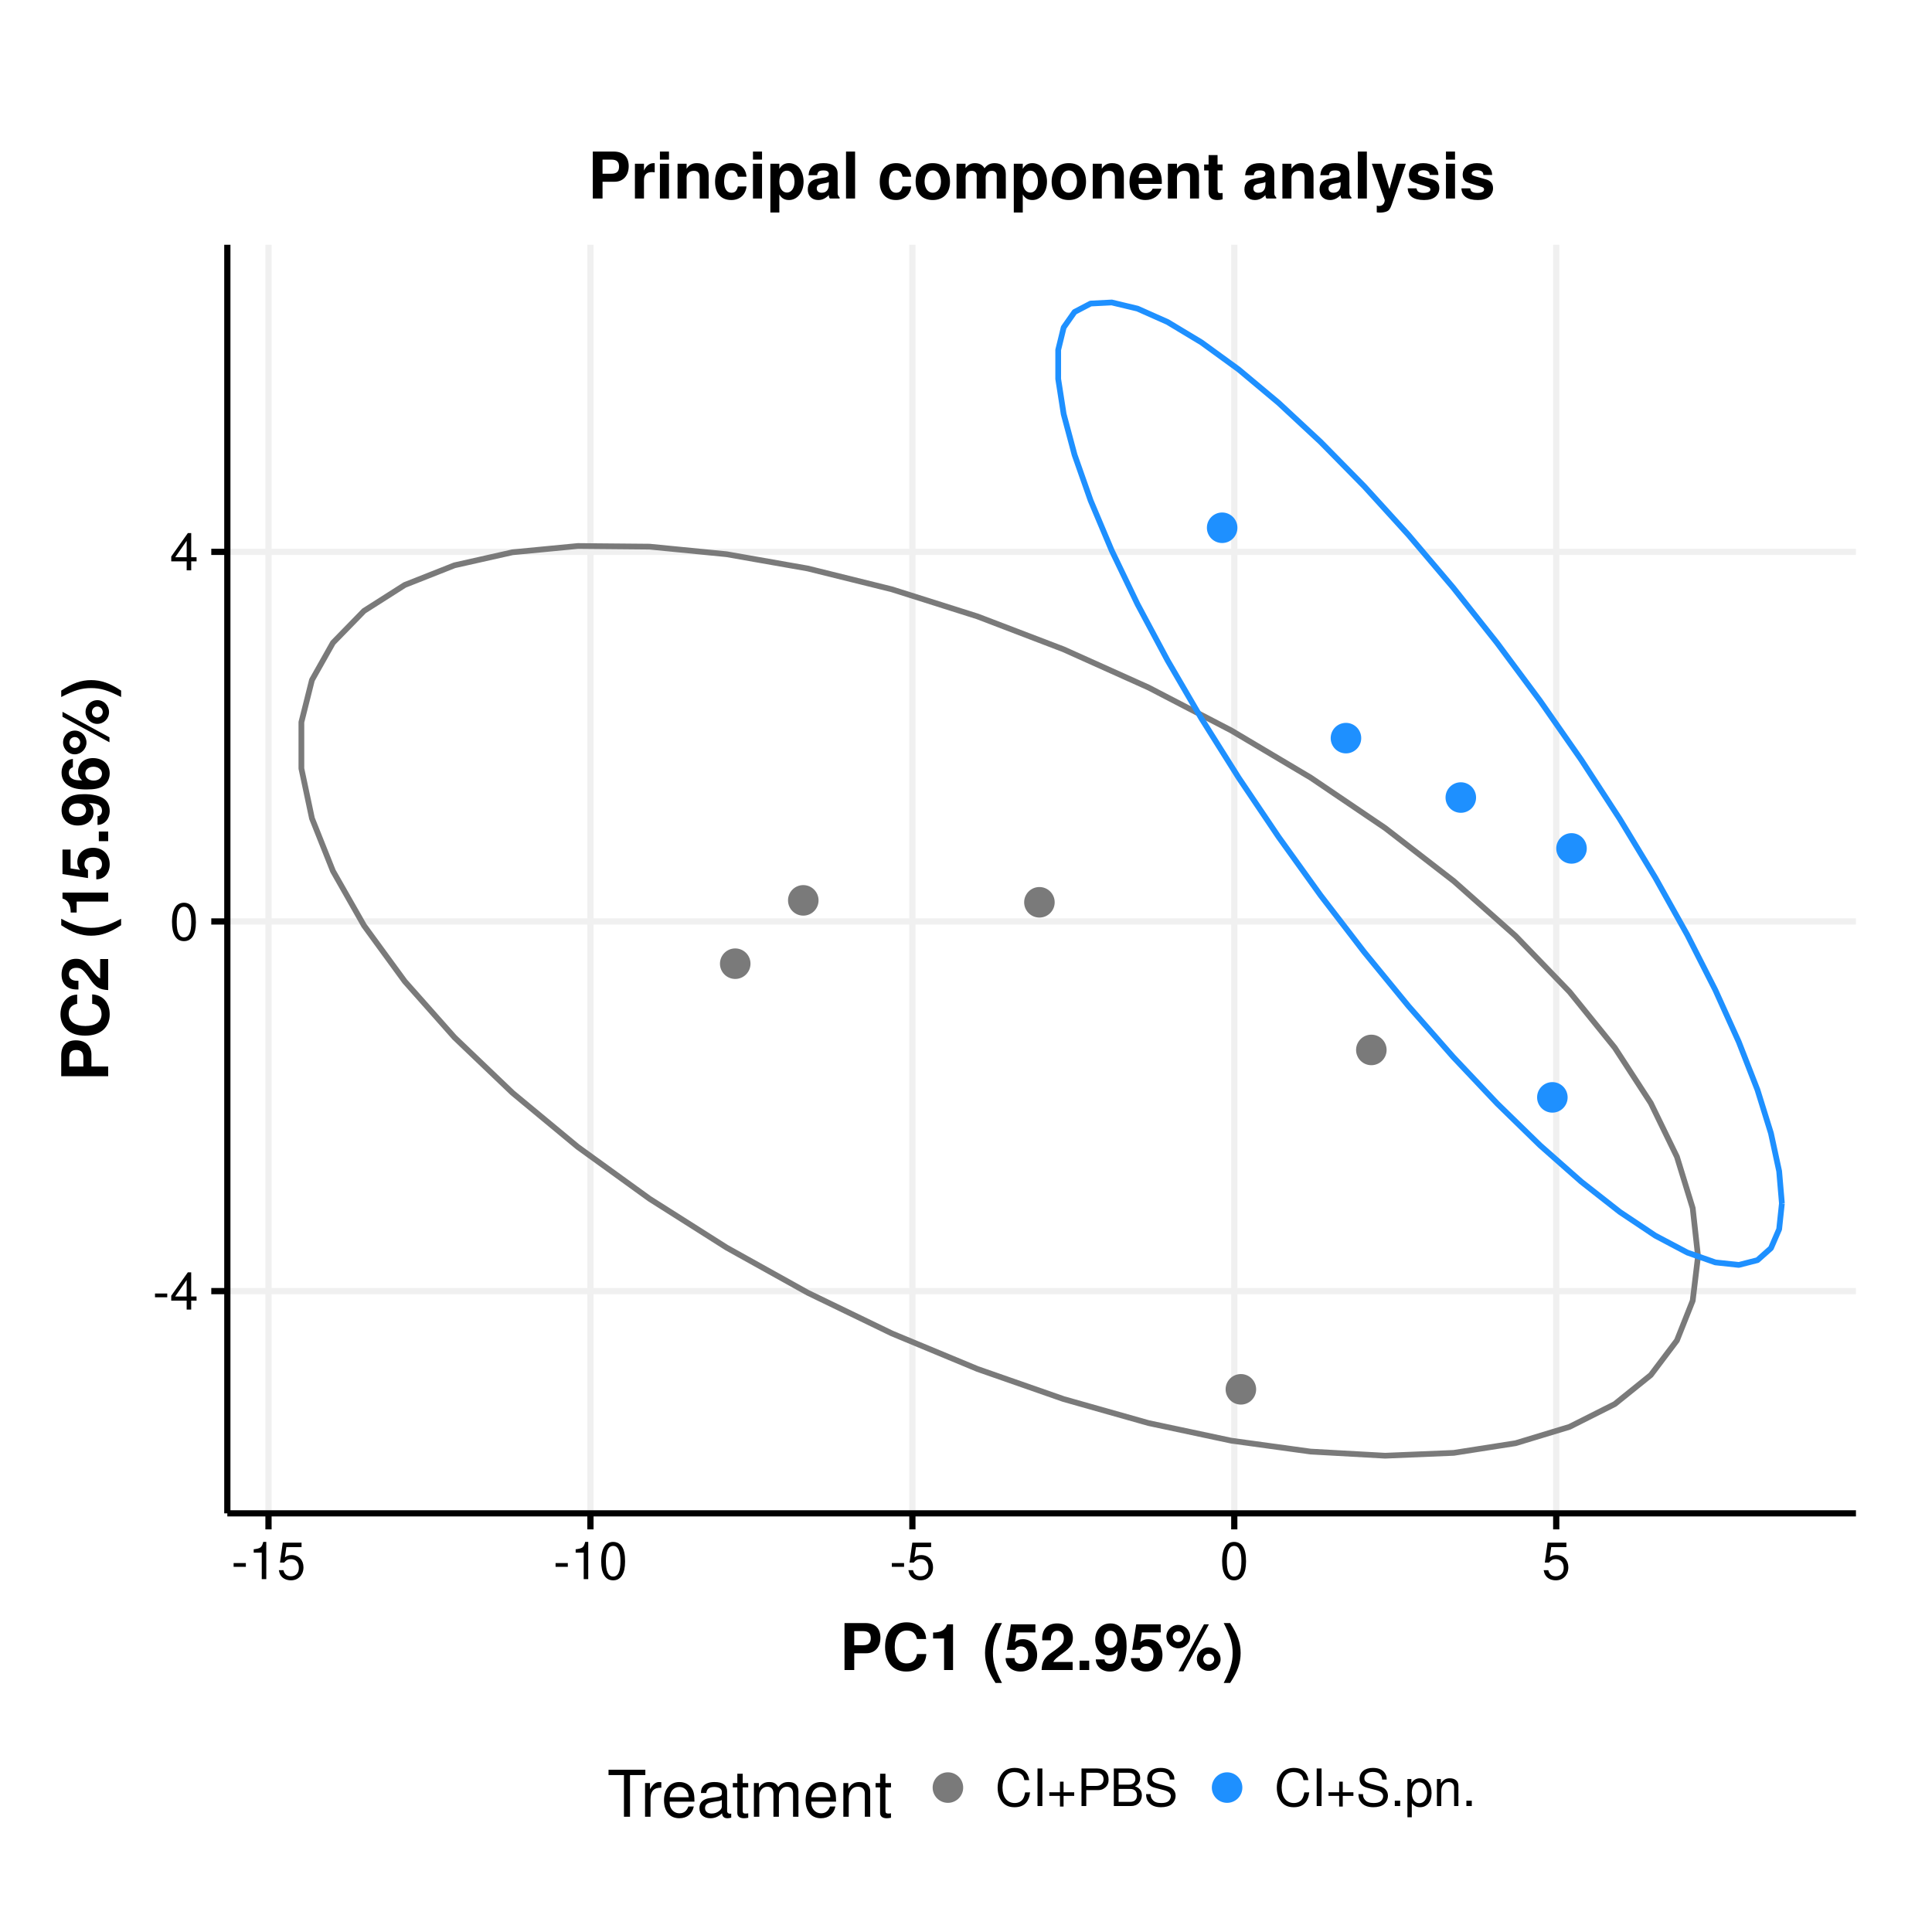
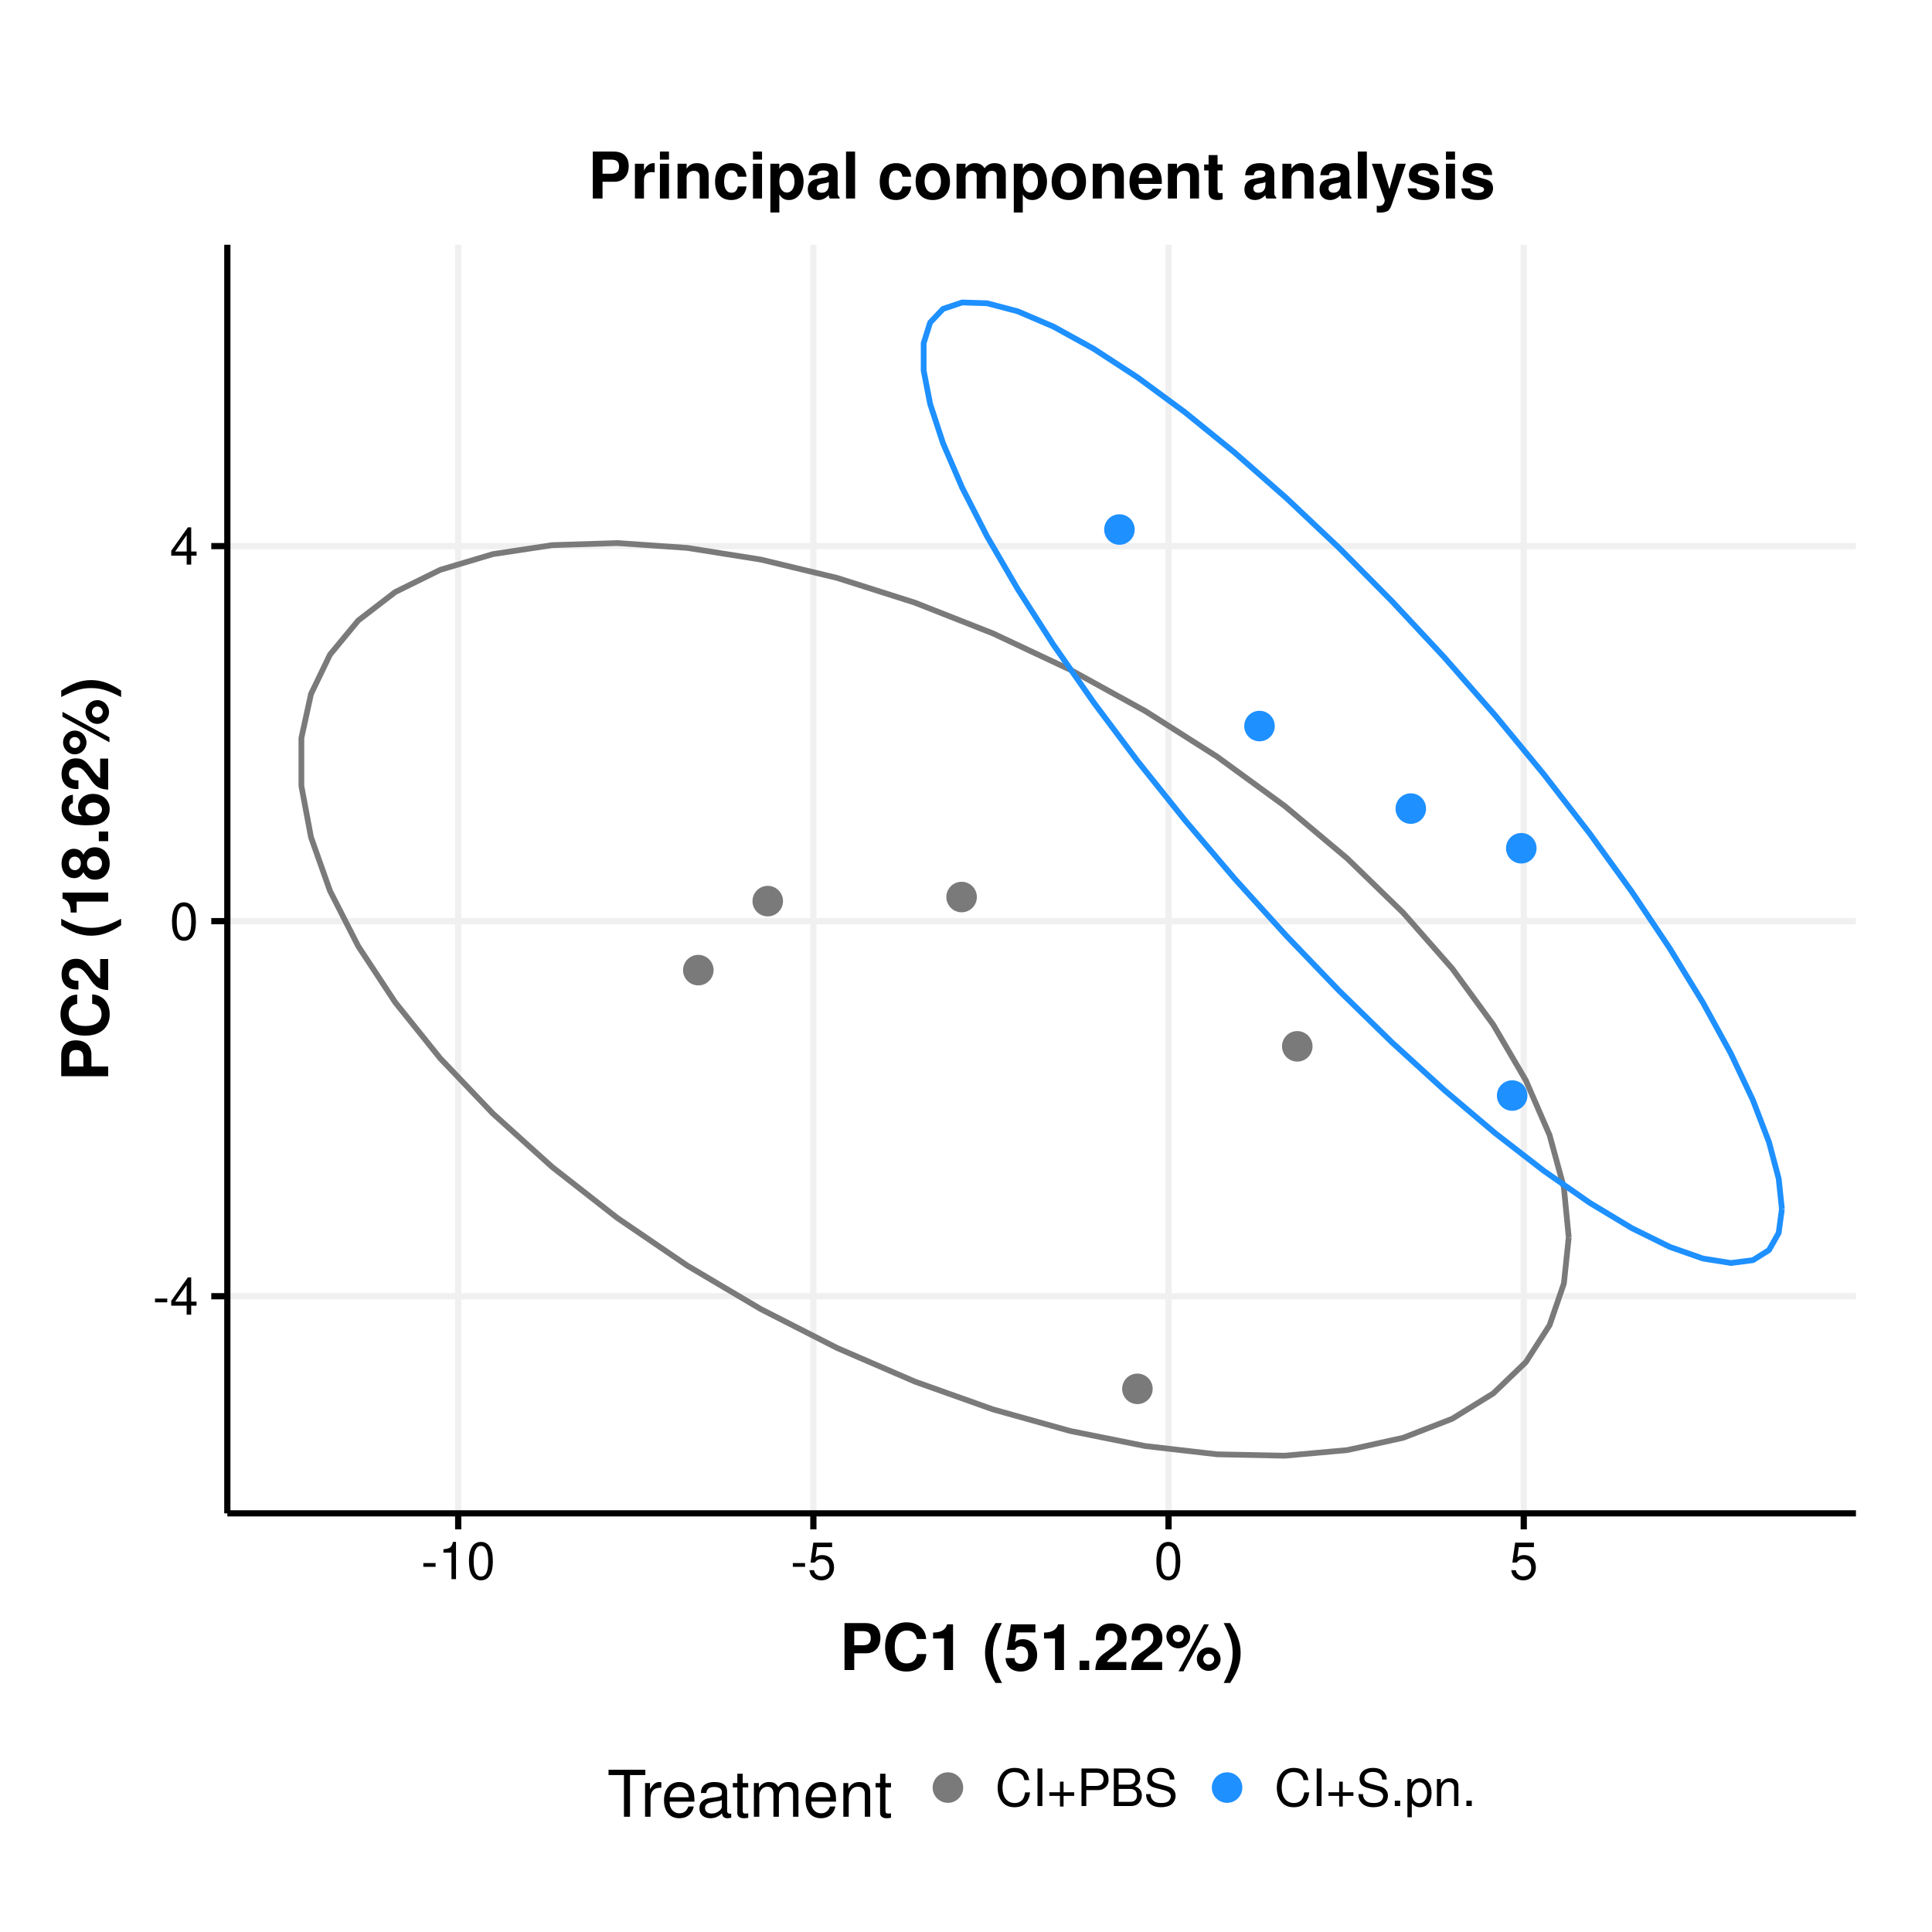
<svg xmlns="http://www.w3.org/2000/svg" class="svglite" width="360.00pt" height="360.00pt" viewBox="0 0 360.00 360.00">
  <defs>
    <style type="text/css">
    .svglite line, .svglite polyline, .svglite polygon, .svglite path, .svglite rect, .svglite circle {
      fill: none;
      stroke: #000000;
      stroke-linecap: round;
      stroke-linejoin: round;
      stroke-miterlimit: 10.00;
    }
    .svglite text {
      white-space: pre;
    }
  </style>
  </defs>
  <rect width="100%" height="100%" style="stroke: none; fill: #FFFFFF;" />
  <defs>
    <clipPath id="cpMC4wMHwzNjAuMDB8MC4wMHwzNjAuMDA=">
      <rect x="0.00" y="0.00" width="360.00" height="360.00" />
    </clipPath>
  </defs>
  <g clip-path="url(#cpMC4wMHwzNjAuMDB8MC4wMHwzNjAuMDA=)">
    <rect x="0.00" y="0.00" width="360.00" height="360.00" style="stroke-width: 1.16; stroke: none; fill: #FFFFFF;" />
  </g>
  <defs>
    <clipPath id="cpNDIuMzZ8MzQ1LjgzfDQ1LjYxfDI4MS45OQ==">
      <rect x="42.36" y="45.61" width="303.46" height="236.38" />
    </clipPath>
  </defs>
  <g clip-path="url(#cpNDIuMzZ8MzQ1LjgzfDQ1LjYxfDI4MS45OQ==)">
    <rect x="42.36" y="45.61" width="303.46" height="236.38" style="stroke-width: 1.16; stroke: none; fill: #FFFFFF;" />
-     <polyline points="42.36,240.58 345.83,240.58 " style="stroke-width: 1.16; stroke: #F0F0F0; stroke-linecap: butt;" />
-     <polyline points="42.36,171.70 345.83,171.70 " style="stroke-width: 1.16; stroke: #F0F0F0; stroke-linecap: butt;" />
-     <polyline points="42.36,102.83 345.83,102.83 " style="stroke-width: 1.16; stroke: #F0F0F0; stroke-linecap: butt;" />
-     <polyline points="50.03,281.99 50.03,45.61 " style="stroke-width: 1.16; stroke: #F0F0F0; stroke-linecap: butt;" />
-     <polyline points="110.02,281.99 110.02,45.61 " style="stroke-width: 1.16; stroke: #F0F0F0; stroke-linecap: butt;" />
-     <polyline points="170.01,281.99 170.01,45.61 " style="stroke-width: 1.16; stroke: #F0F0F0; stroke-linecap: butt;" />
-     <polyline points="229.99,281.99 229.99,45.61 " style="stroke-width: 1.16; stroke: #F0F0F0; stroke-linecap: butt;" />
-     <polyline points="289.98,281.99 289.98,45.61 " style="stroke-width: 1.16; stroke: #F0F0F0; stroke-linecap: butt;" />
-     <circle cx="193.68" cy="168.13" r="2.49" style="stroke-width: 0.71; stroke: #7A7A7A; fill: #7A7A7A;" />
-     <circle cx="137.00" cy="179.57" r="2.49" style="stroke-width: 0.71; stroke: #7A7A7A; fill: #7A7A7A;" />
-     <circle cx="149.68" cy="167.77" r="2.49" style="stroke-width: 0.71; stroke: #7A7A7A; fill: #7A7A7A;" />
-     <circle cx="255.53" cy="195.64" r="2.49" style="stroke-width: 0.71; stroke: #7A7A7A; fill: #7A7A7A;" />
-     <circle cx="231.22" cy="258.88" r="2.49" style="stroke-width: 0.71; stroke: #7A7A7A; fill: #7A7A7A;" />
-     <circle cx="272.20" cy="148.61" r="2.49" style="stroke-width: 0.71; stroke: #1E90FF; fill: #1E90FF;" />
-     <circle cx="289.26" cy="204.48" r="2.49" style="stroke-width: 0.71; stroke: #1E90FF; fill: #1E90FF;" />
-     <circle cx="292.83" cy="158.09" r="2.49" style="stroke-width: 0.71; stroke: #1E90FF; fill: #1E90FF;" />
-     <circle cx="250.80" cy="137.54" r="2.49" style="stroke-width: 0.71; stroke: #1E90FF; fill: #1E90FF;" />
-     <circle cx="227.73" cy="98.34" r="2.49" style="stroke-width: 0.71; stroke: #1E90FF; fill: #1E90FF;" />
-     <polyline points="316.40,234.10 315.41,225.12 312.47,215.55 307.60,205.54 300.90,195.24 292.46,184.81 282.41,174.40 270.89,164.18 258.10,154.29 244.21,144.89 229.44,136.12 214.02,128.11 198.17,120.99 182.14,114.86 166.18,109.81 150.51,105.93 135.39,103.27 121.03,101.86 107.66,101.74 95.49,102.91 84.68,105.34 75.42,109.00 67.83,113.83 62.04,119.77 58.13,126.71 56.16,134.56 56.16,143.20 58.13,152.49 62.04,162.30 67.83,172.47 75.42,182.86 84.68,193.30 95.49,203.63 107.66,213.71 121.03,223.37 135.39,232.47 150.51,240.88 166.18,248.46 182.14,255.09 198.17,260.69 214.02,265.17 229.44,268.45 244.21,270.48 258.10,271.25 270.89,270.72 282.41,268.92 292.46,265.87 300.90,261.62 307.60,256.22 312.47,249.77 315.41,242.36 316.40,234.10 " style="stroke-width: 1.07; stroke: #7A7A7A; stroke-linecap: butt;" />
-     <polyline points="332.03,224.23 331.52,218.24 329.99,211.16 327.48,203.08 324.00,194.15 319.63,184.48 314.42,174.23 308.45,163.55 301.82,152.60 294.63,141.56 286.97,130.58 278.98,119.83 270.77,109.48 262.46,99.69 254.19,90.60 246.07,82.34 238.24,75.06 230.80,68.84 223.87,63.80 217.56,60.00 211.96,57.51 207.16,56.36 203.23,56.56 200.23,58.13 198.20,61.02 197.18,65.20 197.18,70.61 198.20,77.16 200.23,84.75 203.23,93.28 207.16,102.60 211.96,112.58 217.56,123.06 223.87,133.89 230.80,144.91 238.24,155.94 246.07,166.83 254.19,177.39 262.46,187.48 270.77,196.94 278.98,205.63 286.97,213.42 294.63,220.18 301.82,225.82 308.45,230.25 314.42,233.40 319.63,235.23 324.00,235.70 327.48,234.81 329.99,232.58 331.52,229.04 332.03,224.23 " style="stroke-width: 1.07; stroke: #1E90FF; stroke-linecap: butt;" />
+     <polyline points="42.36,241.53 345.83,241.53 " style="stroke-width: 1.16; stroke: #F0F0F0; stroke-linecap: butt;" />
+     <polyline points="42.36,171.64 345.83,171.64 " style="stroke-width: 1.16; stroke: #F0F0F0; stroke-linecap: butt;" />
+     <polyline points="42.36,101.76 345.83,101.76 " style="stroke-width: 1.16; stroke: #F0F0F0; stroke-linecap: butt;" />
+     <polyline points="85.38,281.99 85.38,45.61 " style="stroke-width: 1.16; stroke: #F0F0F0; stroke-linecap: butt;" />
+     <polyline points="151.56,281.99 151.56,45.61 " style="stroke-width: 1.16; stroke: #F0F0F0; stroke-linecap: butt;" />
+     <polyline points="217.74,281.99 217.74,45.61 " style="stroke-width: 1.16; stroke: #F0F0F0; stroke-linecap: butt;" />
+     <polyline points="283.93,281.99 283.93,45.61 " style="stroke-width: 1.16; stroke: #F0F0F0; stroke-linecap: butt;" />
+     <circle cx="179.18" cy="167.15" r="2.49" style="stroke-width: 0.71; stroke: #7A7A7A; fill: #7A7A7A;" />
+     <circle cx="130.12" cy="180.77" r="2.49" style="stroke-width: 0.71; stroke: #7A7A7A; fill: #7A7A7A;" />
+     <circle cx="143.06" cy="167.91" r="2.49" style="stroke-width: 0.71; stroke: #7A7A7A; fill: #7A7A7A;" />
+     <circle cx="241.73" cy="194.97" r="2.49" style="stroke-width: 0.71; stroke: #7A7A7A; fill: #7A7A7A;" />
+     <circle cx="211.94" cy="258.79" r="2.49" style="stroke-width: 0.71; stroke: #7A7A7A; fill: #7A7A7A;" />
+     <circle cx="262.88" cy="150.67" r="2.49" style="stroke-width: 0.71; stroke: #1E90FF; fill: #1E90FF;" />
+     <circle cx="281.77" cy="204.14" r="2.49" style="stroke-width: 0.71; stroke: #1E90FF; fill: #1E90FF;" />
+     <circle cx="283.47" cy="158.06" r="2.49" style="stroke-width: 0.71; stroke: #1E90FF; fill: #1E90FF;" />
+     <circle cx="234.69" cy="135.29" r="2.49" style="stroke-width: 0.71; stroke: #1E90FF; fill: #1E90FF;" />
+     <circle cx="208.59" cy="98.67" r="2.49" style="stroke-width: 0.71; stroke: #1E90FF; fill: #1E90FF;" />
+     <polyline points="292.31,230.56 291.41,221.30 288.74,211.51 284.33,201.34 278.25,190.94 270.59,180.46 261.46,170.08 251.02,159.94 239.40,150.19 226.80,141.00 213.40,132.49 199.41,124.79 185.03,118.03 170.48,112.30 155.99,107.69 141.78,104.27 128.05,102.09 115.03,101.19 102.90,101.58 91.85,103.25 82.04,106.18 73.64,110.32 66.75,115.62 61.49,121.98 57.95,129.32 56.16,137.52 56.16,146.46 57.95,156.00 61.49,166.00 66.75,176.31 73.64,186.77 82.04,197.22 91.85,207.50 102.90,217.46 115.03,226.95 128.05,235.82 141.78,243.94 155.99,251.18 170.48,257.44 185.03,262.62 199.41,266.64 213.40,269.45 226.80,270.99 239.40,271.25 251.02,270.21 261.46,267.91 270.59,264.37 278.25,259.64 284.33,253.80 288.74,246.93 291.41,239.15 292.31,230.56 " style="stroke-width: 1.07; stroke: #7A7A7A; stroke-linecap: butt;" />
+     <polyline points="332.03,225.27 331.43,219.60 329.62,212.80 326.63,205.00 322.51,196.29 317.32,186.82 311.14,176.72 304.07,166.16 296.20,155.29 287.67,144.28 278.60,133.29 269.12,122.48 259.38,112.04 249.53,102.10 239.72,92.83 230.09,84.36 220.80,76.82 211.97,70.32 203.76,64.97 196.28,60.85 189.64,58.01 183.94,56.51 179.28,56.36 175.72,57.56 173.32,60.10 172.11,63.95 172.11,69.03 173.32,75.27 175.72,82.59 179.28,90.86 183.94,99.97 189.64,109.77 196.28,120.12 203.76,130.85 211.97,141.82 220.80,152.84 230.09,163.76 239.72,174.40 249.53,184.61 259.38,194.24 269.12,203.12 278.60,211.15 287.67,218.17 296.20,224.11 304.07,228.85 311.14,232.34 317.32,234.51 322.51,235.34 326.63,234.82 329.62,232.94 331.43,229.74 332.03,225.27 " style="stroke-width: 1.07; stroke: #1E90FF; stroke-linecap: butt;" />
    <rect x="42.36" y="45.61" width="303.46" height="236.38" style="stroke-width: 1.16; stroke: none;" />
  </g>
  <g clip-path="url(#cpMC4wMHwzNjAuMDB8MC4wMHwzNjAuMDA=)">
    <polyline points="42.36,281.99 42.36,45.61 " style="stroke-width: 1.16; stroke-linecap: butt;" />
-     <text x="36.98" y="244.02" text-anchor="end" style="font-size: 9.60px; font-family: &quot;Helvetica&quot;;" textLength="8.53px" lengthAdjust="spacingAndGlyphs">-4</text>
-     <text x="36.98" y="175.15" text-anchor="end" style="font-size: 9.60px; font-family: &quot;Helvetica&quot;;" textLength="5.34px" lengthAdjust="spacingAndGlyphs">0</text>
-     <text x="36.98" y="106.27" text-anchor="end" style="font-size: 9.60px; font-family: &quot;Helvetica&quot;;" textLength="5.34px" lengthAdjust="spacingAndGlyphs">4</text>
-     <polyline points="39.37,240.58 42.36,240.58 " style="stroke-width: 1.16; stroke-linecap: butt;" />
-     <polyline points="39.37,171.70 42.36,171.70 " style="stroke-width: 1.16; stroke-linecap: butt;" />
-     <polyline points="39.37,102.83 42.36,102.83 " style="stroke-width: 1.16; stroke-linecap: butt;" />
+     <text x="36.98" y="244.97" text-anchor="end" style="font-size: 9.60px; font-family: &quot;Helvetica&quot;;" textLength="8.53px" lengthAdjust="spacingAndGlyphs">-4</text>
+     <text x="36.98" y="175.08" text-anchor="end" style="font-size: 9.60px; font-family: &quot;Helvetica&quot;;" textLength="5.34px" lengthAdjust="spacingAndGlyphs">0</text>
+     <text x="36.98" y="105.20" text-anchor="end" style="font-size: 9.60px; font-family: &quot;Helvetica&quot;;" textLength="5.34px" lengthAdjust="spacingAndGlyphs">4</text>
+     <polyline points="39.37,241.53 42.36,241.53 " style="stroke-width: 1.16; stroke-linecap: butt;" />
+     <polyline points="39.37,171.64 42.36,171.64 " style="stroke-width: 1.16; stroke-linecap: butt;" />
+     <polyline points="39.37,101.76 42.36,101.76 " style="stroke-width: 1.16; stroke-linecap: butt;" />
    <polyline points="42.36,281.99 345.83,281.99 " style="stroke-width: 1.16; stroke-linecap: butt;" />
-     <polyline points="50.03,284.98 50.03,281.99 " style="stroke-width: 1.16; stroke-linecap: butt;" />
-     <polyline points="110.02,284.98 110.02,281.99 " style="stroke-width: 1.16; stroke-linecap: butt;" />
-     <polyline points="170.01,284.98 170.01,281.99 " style="stroke-width: 1.16; stroke-linecap: butt;" />
-     <polyline points="229.99,284.98 229.99,281.99 " style="stroke-width: 1.16; stroke-linecap: butt;" />
-     <polyline points="289.98,284.98 289.98,281.99 " style="stroke-width: 1.16; stroke-linecap: butt;" />
-     <text x="50.03" y="294.25" text-anchor="middle" style="font-size: 9.60px; font-family: &quot;Helvetica&quot;;" textLength="13.87px" lengthAdjust="spacingAndGlyphs">-15</text>
-     <text x="110.02" y="294.25" text-anchor="middle" style="font-size: 9.60px; font-family: &quot;Helvetica&quot;;" textLength="13.87px" lengthAdjust="spacingAndGlyphs">-10</text>
-     <text x="170.01" y="294.25" text-anchor="middle" style="font-size: 9.60px; font-family: &quot;Helvetica&quot;;" textLength="8.53px" lengthAdjust="spacingAndGlyphs">-5</text>
-     <text x="229.99" y="294.25" text-anchor="middle" style="font-size: 9.60px; font-family: &quot;Helvetica&quot;;" textLength="5.34px" lengthAdjust="spacingAndGlyphs">0</text>
-     <text x="289.98" y="294.25" text-anchor="middle" style="font-size: 9.60px; font-family: &quot;Helvetica&quot;;" textLength="5.34px" lengthAdjust="spacingAndGlyphs">5</text>
-     <text x="194.10" y="311.19" text-anchor="middle" style="font-size: 12.00px; font-weight: bold; font-family: &quot;Helvetica&quot;;" textLength="75.38px" lengthAdjust="spacingAndGlyphs">PC1 (52.95%)</text>
-     <text transform="translate(20.16,163.80) rotate(-90)" text-anchor="middle" style="font-size: 12.00px; font-weight: bold; font-family: &quot;Helvetica&quot;;" textLength="75.38px" lengthAdjust="spacingAndGlyphs">PC2 (15.96%)</text>
+     <polyline points="85.38,284.98 85.38,281.99 " style="stroke-width: 1.16; stroke-linecap: butt;" />
+     <polyline points="151.56,284.98 151.56,281.99 " style="stroke-width: 1.16; stroke-linecap: butt;" />
+     <polyline points="217.74,284.98 217.74,281.99 " style="stroke-width: 1.16; stroke-linecap: butt;" />
+     <polyline points="283.93,284.98 283.93,281.99 " style="stroke-width: 1.16; stroke-linecap: butt;" />
+     <text x="85.38" y="294.25" text-anchor="middle" style="font-size: 9.60px; font-family: &quot;Helvetica&quot;;" textLength="13.87px" lengthAdjust="spacingAndGlyphs">-10</text>
+     <text x="151.56" y="294.25" text-anchor="middle" style="font-size: 9.60px; font-family: &quot;Helvetica&quot;;" textLength="8.53px" lengthAdjust="spacingAndGlyphs">-5</text>
+     <text x="217.74" y="294.25" text-anchor="middle" style="font-size: 9.60px; font-family: &quot;Helvetica&quot;;" textLength="5.34px" lengthAdjust="spacingAndGlyphs">0</text>
+     <text x="283.93" y="294.25" text-anchor="middle" style="font-size: 9.60px; font-family: &quot;Helvetica&quot;;" textLength="5.34px" lengthAdjust="spacingAndGlyphs">5</text>
+     <text x="194.10" y="311.19" text-anchor="middle" style="font-size: 12.00px; font-weight: bold; font-family: &quot;Helvetica&quot;;" textLength="75.38px" lengthAdjust="spacingAndGlyphs">PC1 (51.22%)</text>
+     <text transform="translate(20.16,163.80) rotate(-90)" text-anchor="middle" style="font-size: 12.00px; font-weight: bold; font-family: &quot;Helvetica&quot;;" textLength="75.38px" lengthAdjust="spacingAndGlyphs">PC2 (18.62%)</text>
    <rect x="107.16" y="322.61" width="173.87" height="23.22" style="stroke-width: 1.16; stroke: none; fill: #FFFFFF;" />
    <text x="113.14" y="338.52" style="font-size: 12.00px; font-family: &quot;Helvetica&quot;;" textLength="54.68px" lengthAdjust="spacingAndGlyphs">Treatment</text>
    <rect x="173.80" y="328.59" width="5.67" height="9.01" style="stroke-width: 1.16; stroke: none; fill: #FFFFFF;" />
    <circle cx="176.63" cy="333.09" r="2.49" style="stroke-width: 0.71; stroke: #7A7A7A; fill: #7A7A7A;" />
    <line x1="174.36" y1="333.09" x2="178.90" y2="333.09" style="stroke-width: 1.07; stroke: #7A7A7A; stroke-linecap: butt;" />
    <rect x="225.82" y="328.59" width="5.67" height="9.01" style="stroke-width: 1.16; stroke: none; fill: #FFFFFF;" />
    <circle cx="228.65" cy="333.09" r="2.49" style="stroke-width: 0.71; stroke: #1E90FF; fill: #1E90FF;" />
    <line x1="226.38" y1="333.09" x2="230.92" y2="333.09" style="stroke-width: 1.07; stroke: #1E90FF; stroke-linecap: butt;" />
    <text x="185.44" y="336.53" style="font-size: 9.60px; font-family: &quot;Helvetica&quot;;" textLength="34.39px" lengthAdjust="spacingAndGlyphs">CI+PBS</text>
    <text x="237.46" y="336.53" style="font-size: 9.60px; font-family: &quot;Helvetica&quot;;" textLength="37.59px" lengthAdjust="spacingAndGlyphs">CI+S.pn.</text>
    <text x="194.10" y="36.99" text-anchor="middle" style="font-size: 12.00px; font-weight: bold; font-family: &quot;Helvetica&quot;;" textLength="169.39px" lengthAdjust="spacingAndGlyphs">Principal component analysis</text>
  </g>
</svg>
